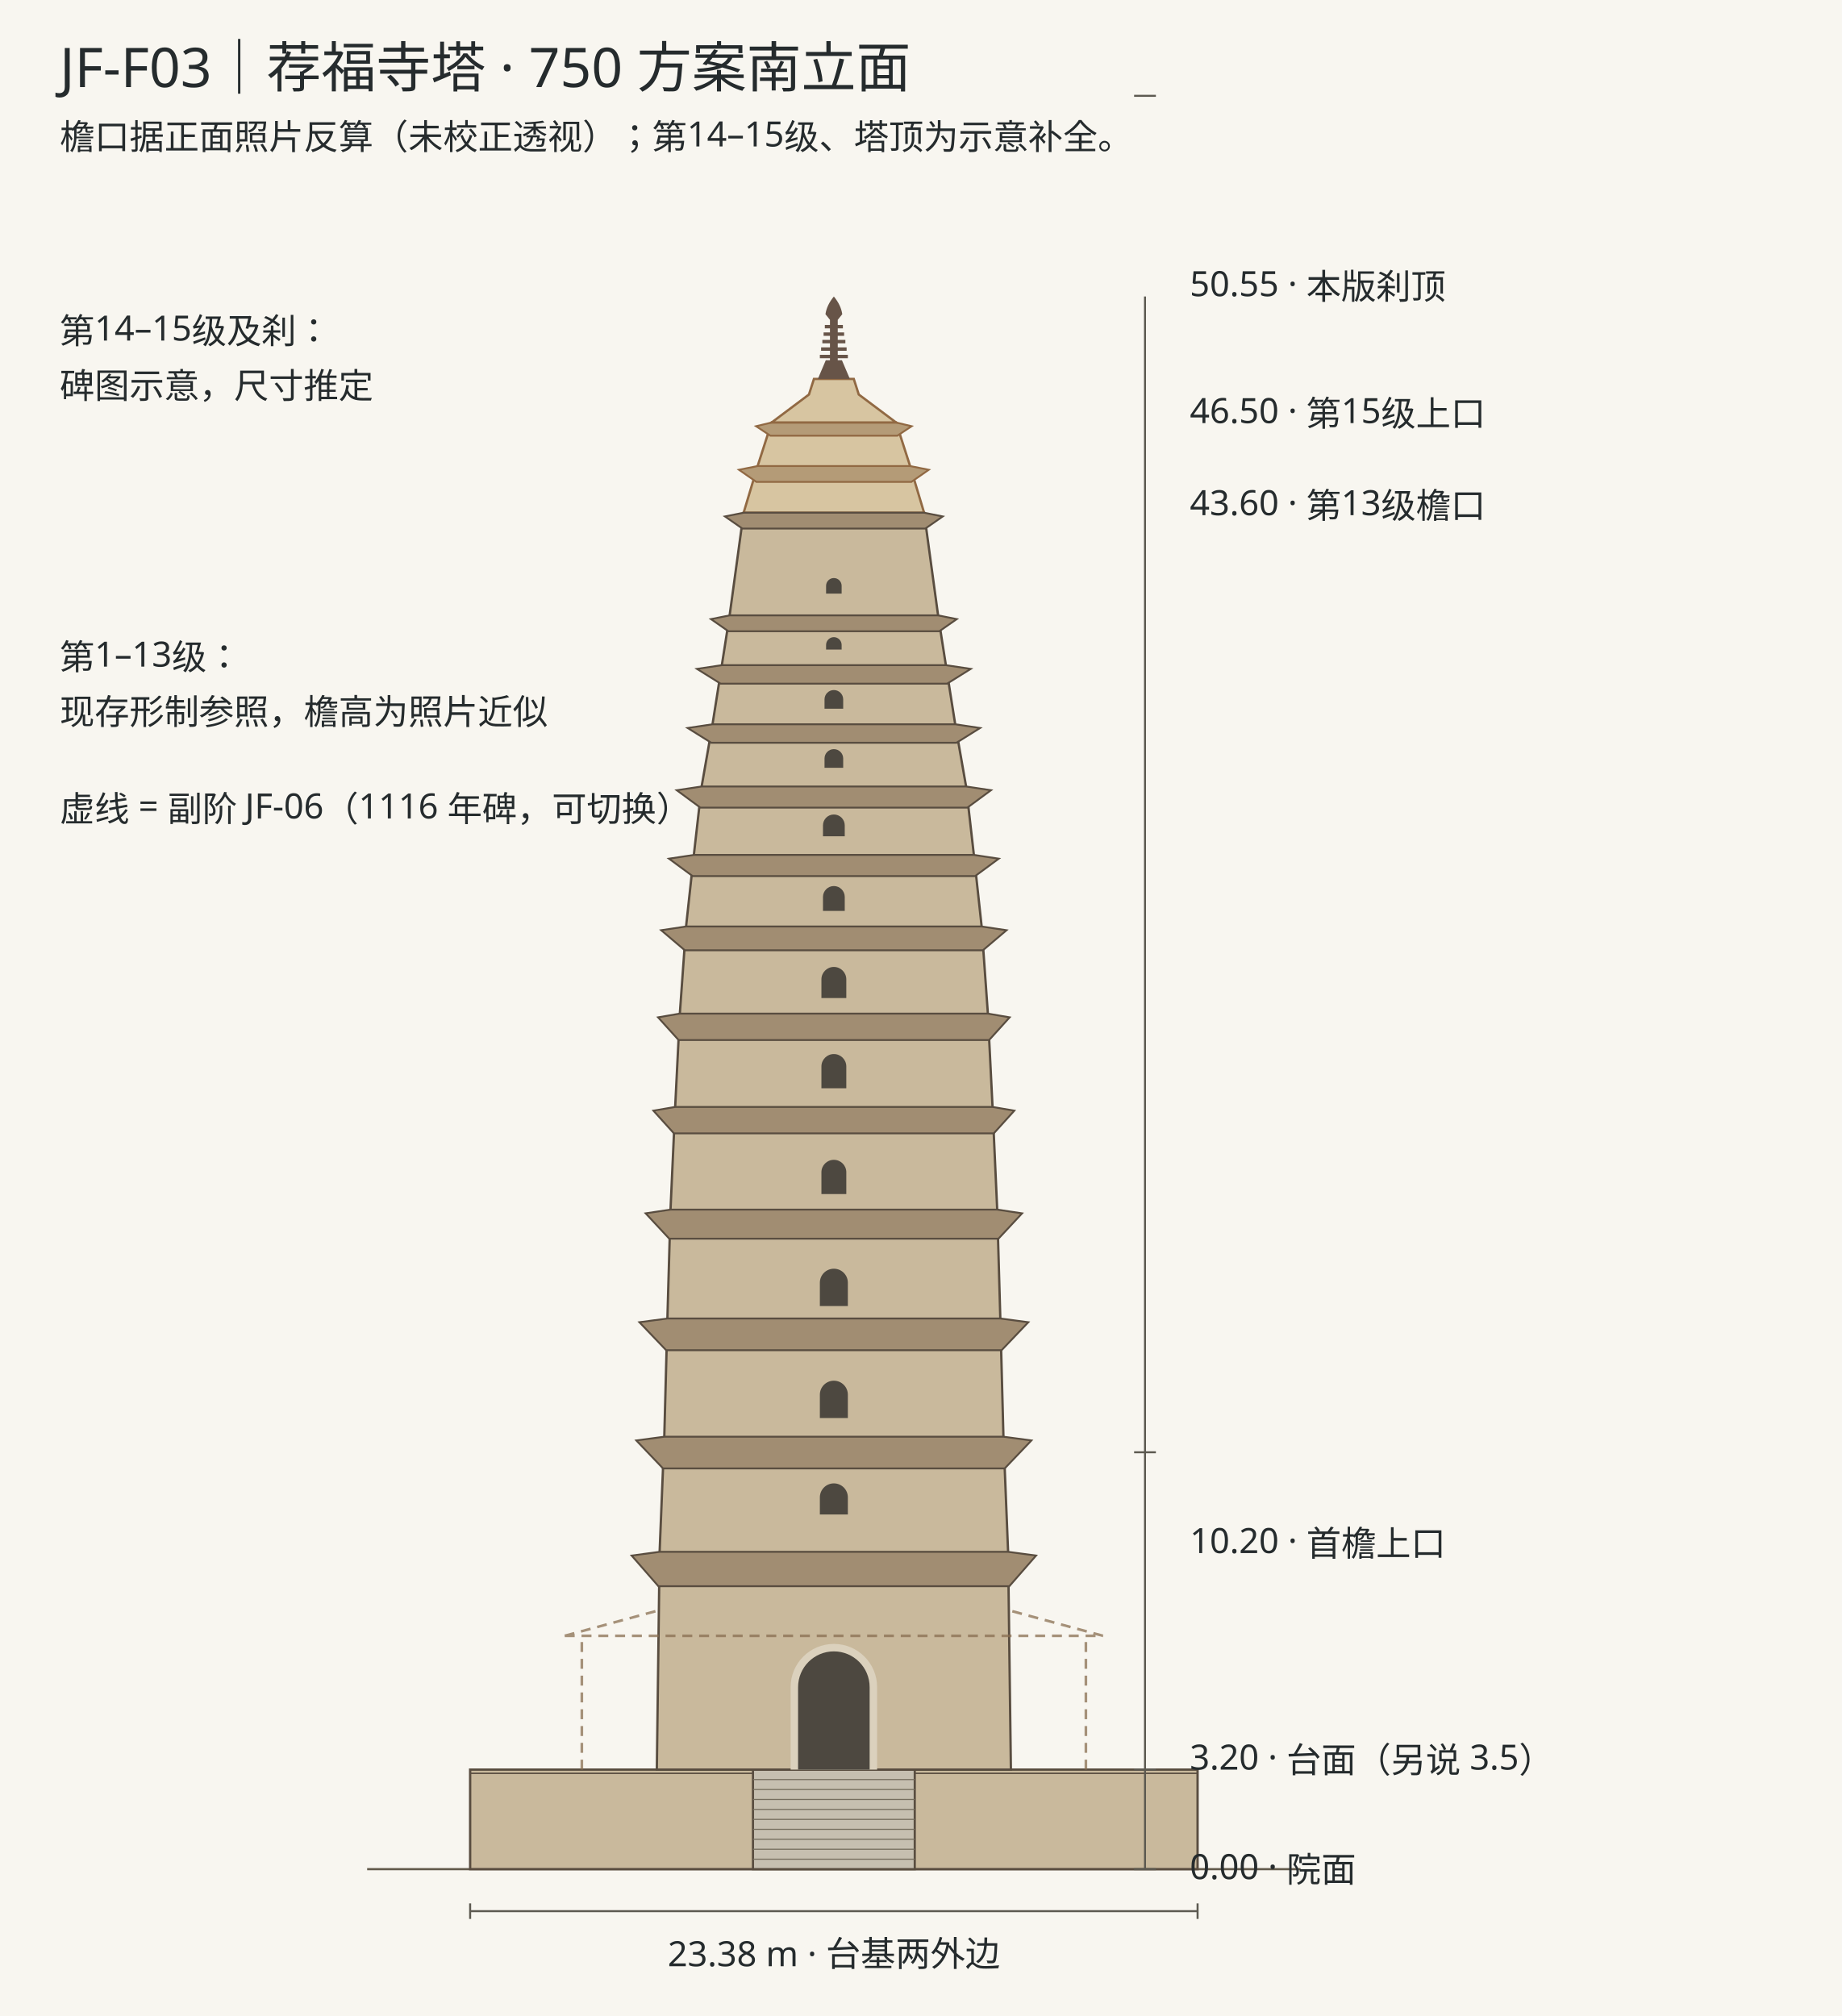
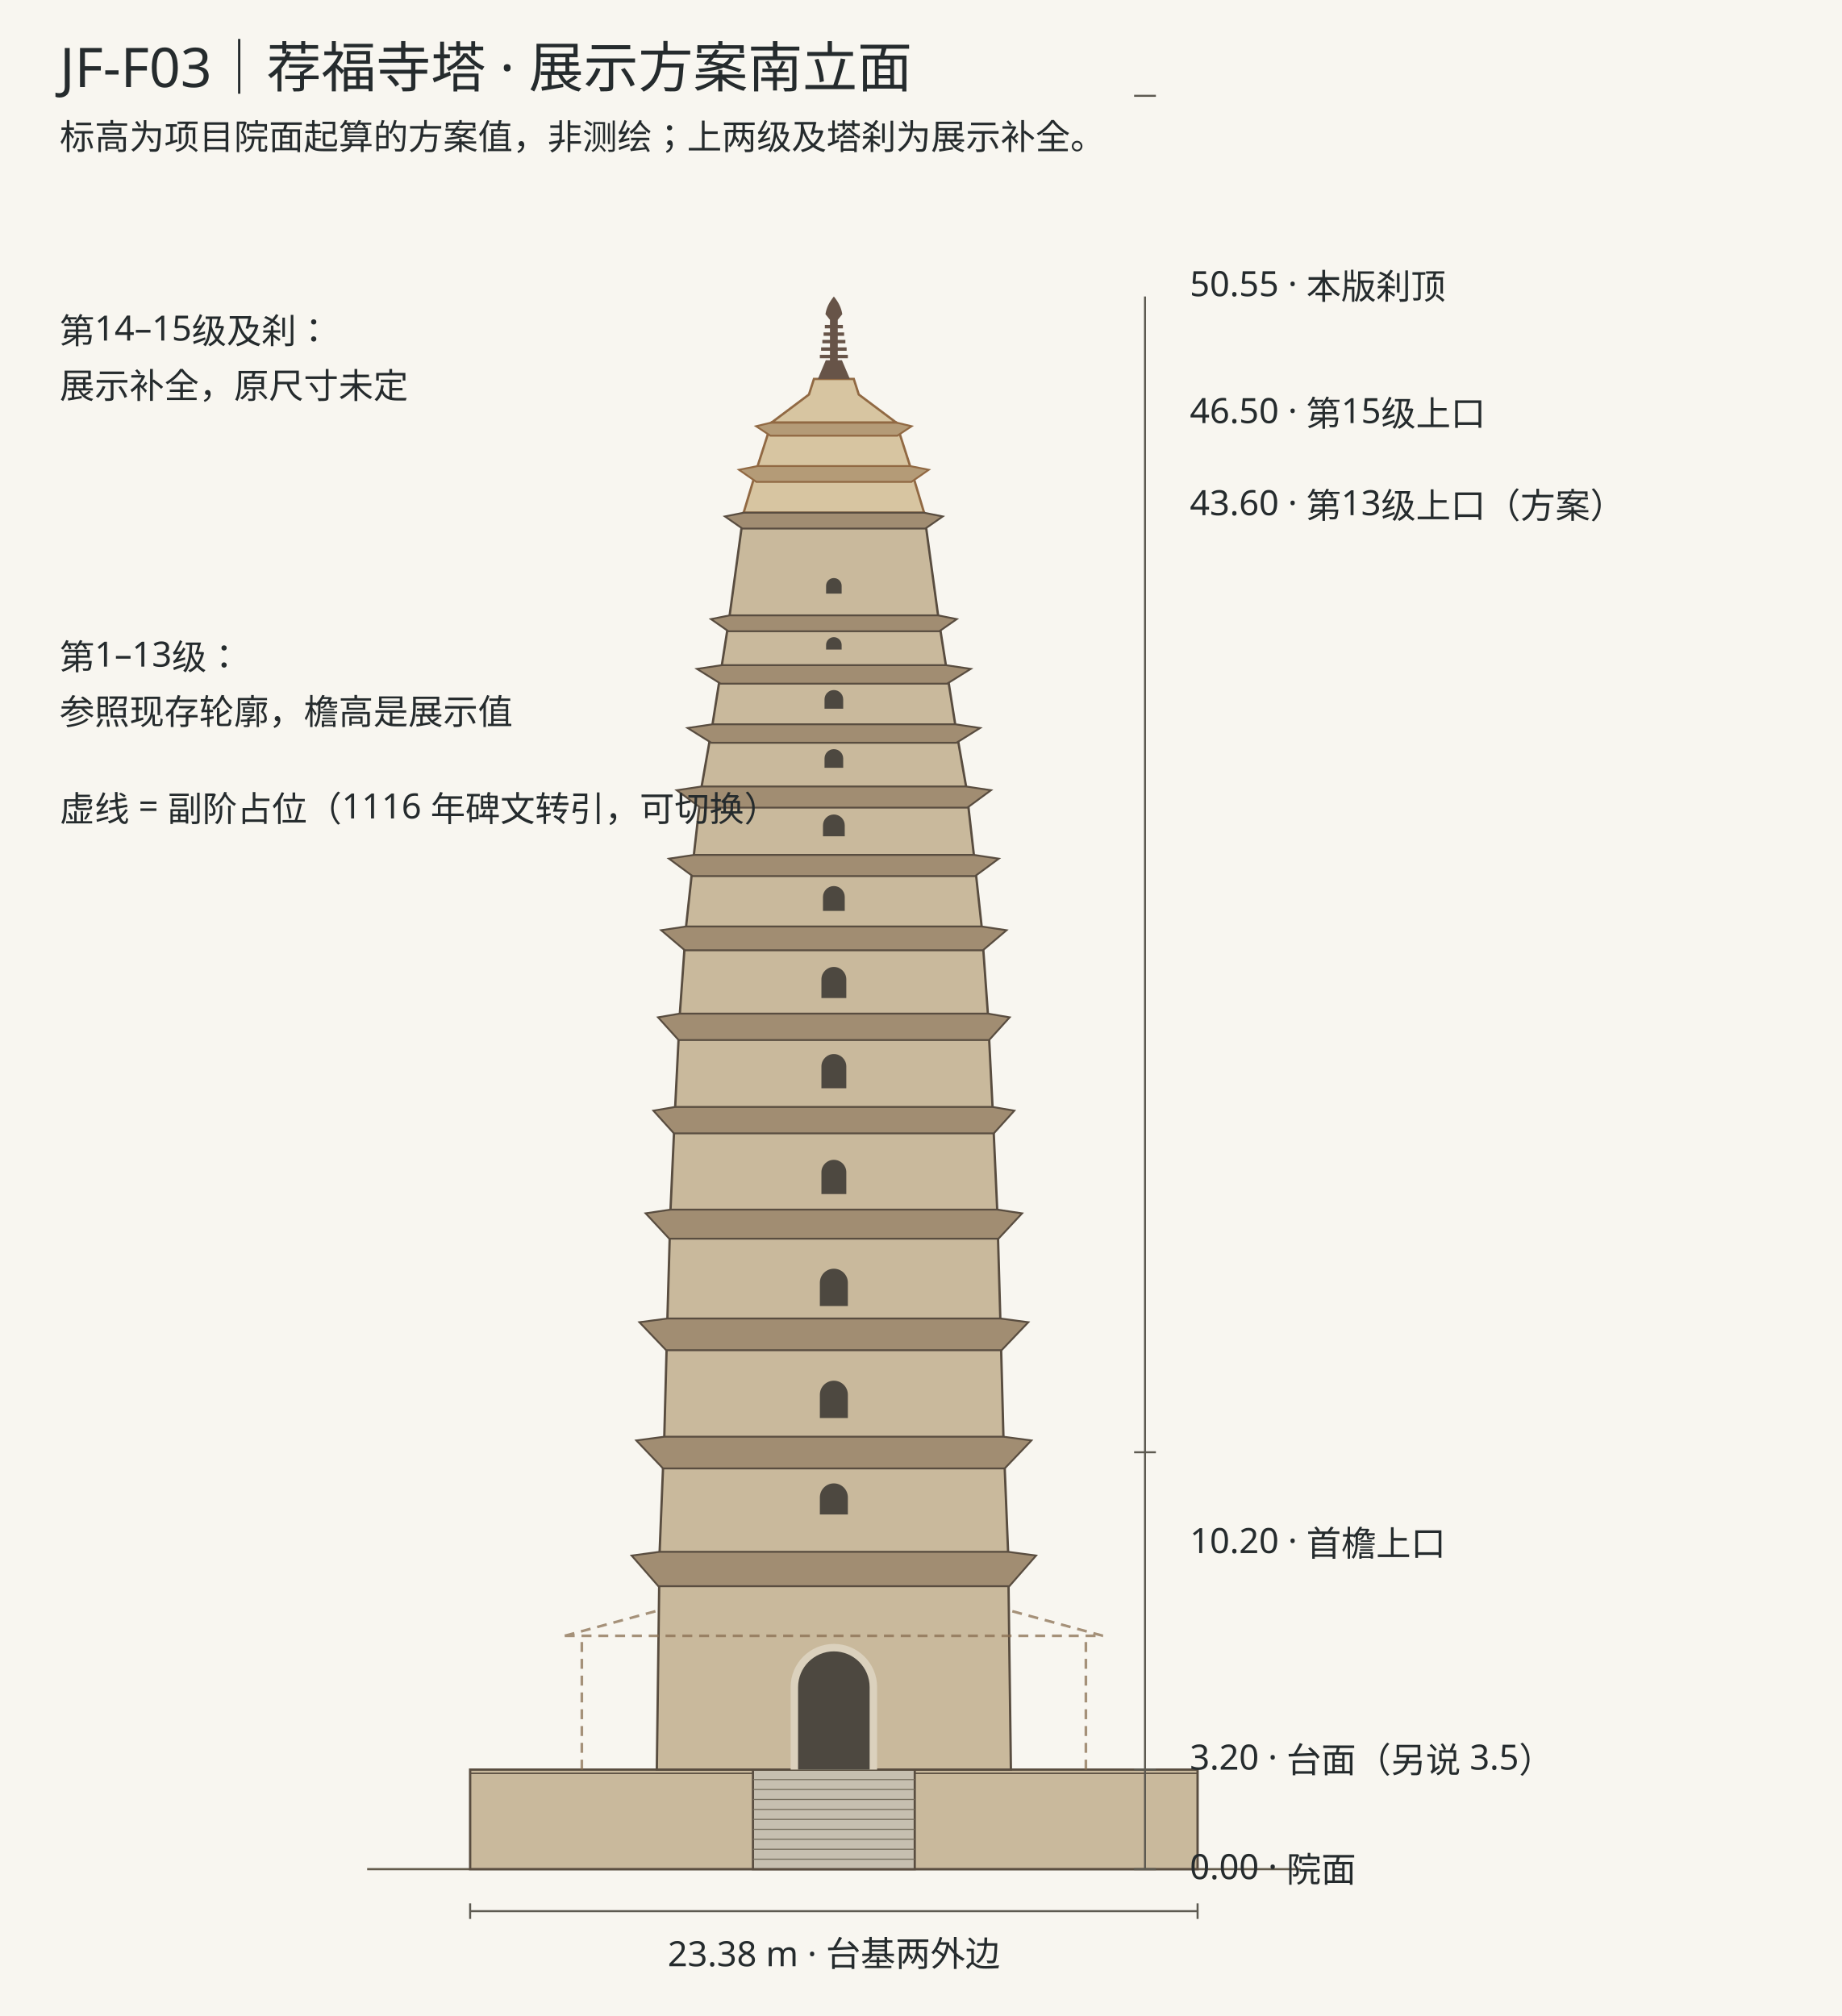
<svg xmlns="http://www.w3.org/2000/svg" width="740" height="810" viewBox="0 0 740 810" role="img" aria-labelledby="title desc">
  <rect width="740" height="810" fill="#f8f6f0" />
  <style>
    .body {fill:#c9b99c;stroke:#594d40;stroke-width:.075}
    .inferred {fill:#d7c5a1;stroke:#916943;stroke-width:.075}
    .eave {fill:#a18d72;stroke:#594d40;stroke-width:.060}
    .eave.upper {fill:#b49b77;stroke:#916943}
    .opening {fill:#4d4840}
    .optional {fill:none;stroke:#8a6f52;stroke-width:.085;stroke-dasharray:.32 .22;opacity:.75}
  </style>
  <g font-family="sans-serif" fill="#252b2d">
-     <text x="24" y="35" font-size="22">JF-F03｜荐福寺塔 · 750 方案南立面</text>
-     <text x="24" y="60" font-size="14">檐口据正面照片反算（未校正透视）；第14–15级、塔顶为示意补全。</text>
+     <text x="24" y="35" font-size="22">JF-F03｜荐福寺塔 · 展示方案南立面</text>
+     <text x="24" y="60" font-size="14">标高为项目院面起算的方案值，非测绘；上两级及塔刹为展示补全。</text>
  </g>
  <g transform="translate(335 751) scale(12.5 -12.5)">
    <path d="M-15 0H15" fill="none" stroke="#625a4b" stroke-width=".07" />
    <rect x="-11.69" y="0" width="23.38" height="3.2" class="body" />
    <path d="M-11.69 3.08h23.38" stroke="#594d40" stroke-width=".045" />
    <rect x="-2.6" y="0" width="5.2" height="3.2" fill="#c6bfb0" stroke="#594d40" stroke-width=".07" />
    <path d="M-2.6 .32h5.2m-5.2 .32h5.2m-5.2 .32h5.2m-5.2 .32h5.2m-5.2 .32h5.2m-5.2 .32h5.2m-5.2 .32h5.2m-5.2 .32h5.2m-5.2 .32h5.2" fill="none" stroke="#766e5e" stroke-width=".035" />
    <path class="body" d="M5.69 3.2L5.6 10.2L5.45 13.9L5.35 17.7L5.25 21.2L5.1 24.5L4.95 27.5L4.75 30.3L4.5 32.6L4.25 34.8L3.9 36.8L3.6 38.7L3.35 40.3L2.9 43.6H-2.9L-3.35 40.3L-3.6 38.7L-3.9 36.8L-4.25 34.8L-4.5 32.6L-4.75 30.3L-4.95 27.5L-5.1 24.5L-5.25 21.2L-5.35 17.7L-5.45 13.9L-5.6 10.2L-5.69 3.2Z" />
    <path class="inferred" d="M2.9 43.6 2.45 45.1 2 46.5H-2 L-2.45 45.1 L-2.9 43.6Z" />
    <g class="eave">
      <path d="M-5.64 9.095H5.64L6.5 10.08L5.6 10.2H-5.6L-6.5 10.08Z" />
      <path d="M-5.49 12.88H5.49L6.35 13.78L5.45 13.9H-5.45L-6.35 13.78Z" />
      <path d="M-5.39 16.68H5.39L6.25 17.58L5.35 17.7H-5.35L-6.25 17.58Z" />
      <path d="M-5.29 20.265H5.29L6.05 21.08L5.25 21.2H-5.25L-6.05 21.08Z" />
      <path d="M-5.14 23.65H5.14L5.8 24.38L5.1 24.5H-5.1L-5.8 24.38Z" />
      <path d="M-4.99 26.65H4.99L5.65 27.38L4.95 27.5H-4.95L-5.65 27.38Z" />
      <path d="M-4.79 29.535H4.79L5.55 30.18L4.75 30.3H-4.75L-5.55 30.18Z" />
      <path d="M-4.54 31.92H4.54L5.3 32.48L4.5 32.6H-4.5L-5.3 32.48Z" />
      <path d="M-4.29 34.12H4.29L5.05 34.68L4.25 34.8H-4.25L-5.05 34.68Z" />
      <path d="M-3.94 36.205H3.94L4.7 36.68L3.9 36.8H-3.9L-4.7 36.68Z" />
      <path d="M-3.64 38.105H3.64L4.4 38.58L3.6 38.7H-3.6L-4.4 38.58Z" />
      <path d="M-3.39 39.79H3.39L3.95 40.18L3.35 40.3H-3.35L-3.95 40.18Z" />
      <path d="M-2.94 43.09H2.94L3.5 43.48L2.9 43.6H-2.9L-3.5 43.48Z" />
    </g>
    <g class="eave upper">
      <path d="M-2.49 44.59H2.49L3.05 44.98L2.45 45.1H-2.45L-3.05 44.98Z" />
      <path d="M-2.04 46.075H2.04L2.5 46.38L2 46.5H-2L-2.5 46.38Z" />
    </g>
    <path d="M-1.39 3.2V5.85A1.39 1.39 0 0 0 1.39 5.85V3.2" fill="#dbd1bd" />
    <g class="opening">
      <path d="M-1.15 3.2V5.85A1.15 1.15 0 0 0 1.15 5.85V3.2Z" />
      <path d="M-0.45 11.4V11.95A0.45 0.45 0 0 0 0.45 11.95V11.4Z" />
      <path d="M-0.45 14.5V15.25A0.45 0.45 0 0 0 0.45 15.25V14.5Z" />
      <path d="M-0.45 18.1V18.85A0.45 0.45 0 0 0 0.45 18.85V18.1Z" />
      <path d="M-0.4 21.7V22.4A0.4 0.4 0 0 0 0.4 22.4V21.7Z" />
      <path d="M-0.4 25.1V25.8A0.4 0.4 0 0 0 0.4 25.8V25.1Z" />
      <path d="M-0.4 28V28.6A0.4 0.4 0 0 0 0.4 28.6V28Z" />
      <path d="M-0.35 30.8V31.25A0.35 0.35 0 0 0 0.35 31.25V30.8Z" />
      <path d="M-0.35 33.2V33.55A0.35 0.35 0 0 0 0.35 33.55V33.2Z" />
      <path d="M-0.3 35.4V35.7A0.3 0.3 0 0 0 0.3 35.7V35.4Z" />
      <path d="M-0.3 37.3V37.6A0.3 0.3 0 0 0 0.3 37.6V37.3Z" />
      <path d="M-0.25 39.2V39.35A0.25 0.25 0 0 0 0.25 39.35V39.2Z" />
      <path d="M-0.25 41V41.25A0.25 0.25 0 0 0 0.25 41.25V41Z" />
    </g>
    <path class="inferred" d="M-2 46.5L-.8 47.4 -.64 47.9H.64L.8 47.4 2 46.5Z" />
    <path d="M-.515 47.9L-.26 48.5H-.125V49.8L-.27 49.98Q-.23 50.27 0 50.55Q.23 50.27 .27 49.98L.125 49.8V48.5H.26L.515 47.9Z" fill="#675448" />
    <path d="M-.45 48.62h.9m-.86 .24h.82m-.78 .24h.74m-.70 .24h.66m-.62 .24h.58" fill="none" stroke="#675448" stroke-width=".11" />
    <g class="optional">
      <path d="M-8.65 7.5H8.65M-8.65 7.5L-5.7 8.3M8.65 7.5L5.7 8.3" />
      <path d="M-8.1 3.2V7.5M8.1 3.2V7.5" />
    </g>
    <path d="M10 0V50.55M9.65 0h.70m-.70 3.2h.70m-.70 10.2h.70m-.70 43.6h.70m-.70 46.5h.70m-.70 50.55h.70" fill="none" stroke="#5d5a51" stroke-width=".065" />
    <path d="M-11.69 -1.35h23.38m-23.38 .25v-.5m23.38 .5v-.5" fill="none" stroke="#5d5a51" stroke-width=".065" />
  </g>
  <g font-family="sans-serif" fill="#252b2d" font-size="14">
    <text x="478" y="119">50.55 · 本版刹顶</text>
    <text x="478" y="170">46.50 · 第15级上口</text>
-     <text x="478" y="207">43.60 · 第13级檐口</text>
+     <text x="478" y="207">43.60 · 第13级上口（方案）</text>
    <text x="478" y="624">10.20 · 首檐上口</text>
    <text x="478" y="711">3.20 · 台面（另说 3.5）</text>
    <text x="478" y="755">0.00 · 院面</text>
    <text x="335" y="790" text-anchor="middle">23.38 m · 台基两外边</text>
    <text x="24" y="138">第14–15级及刹：</text>
-     <text x="24" y="160">碑图示意，尺寸推定</text>
+     <text x="24" y="160">展示补全，原尺寸未定</text>
    <text x="24" y="269">第1–13级：</text>
-     <text x="24" y="291">现存形制参照，檐高为照片近似</text>
-     <text x="24" y="330">虚线 = 副阶 JF-06（1116 年碑，可切换）</text>
+     <text x="24" y="291">参照现存轮廓，檐高是展示值</text>
+     <text x="24" y="330">虚线 = 副阶占位（1116 年碑文转引，可切换）</text>
  </g>
</svg>
